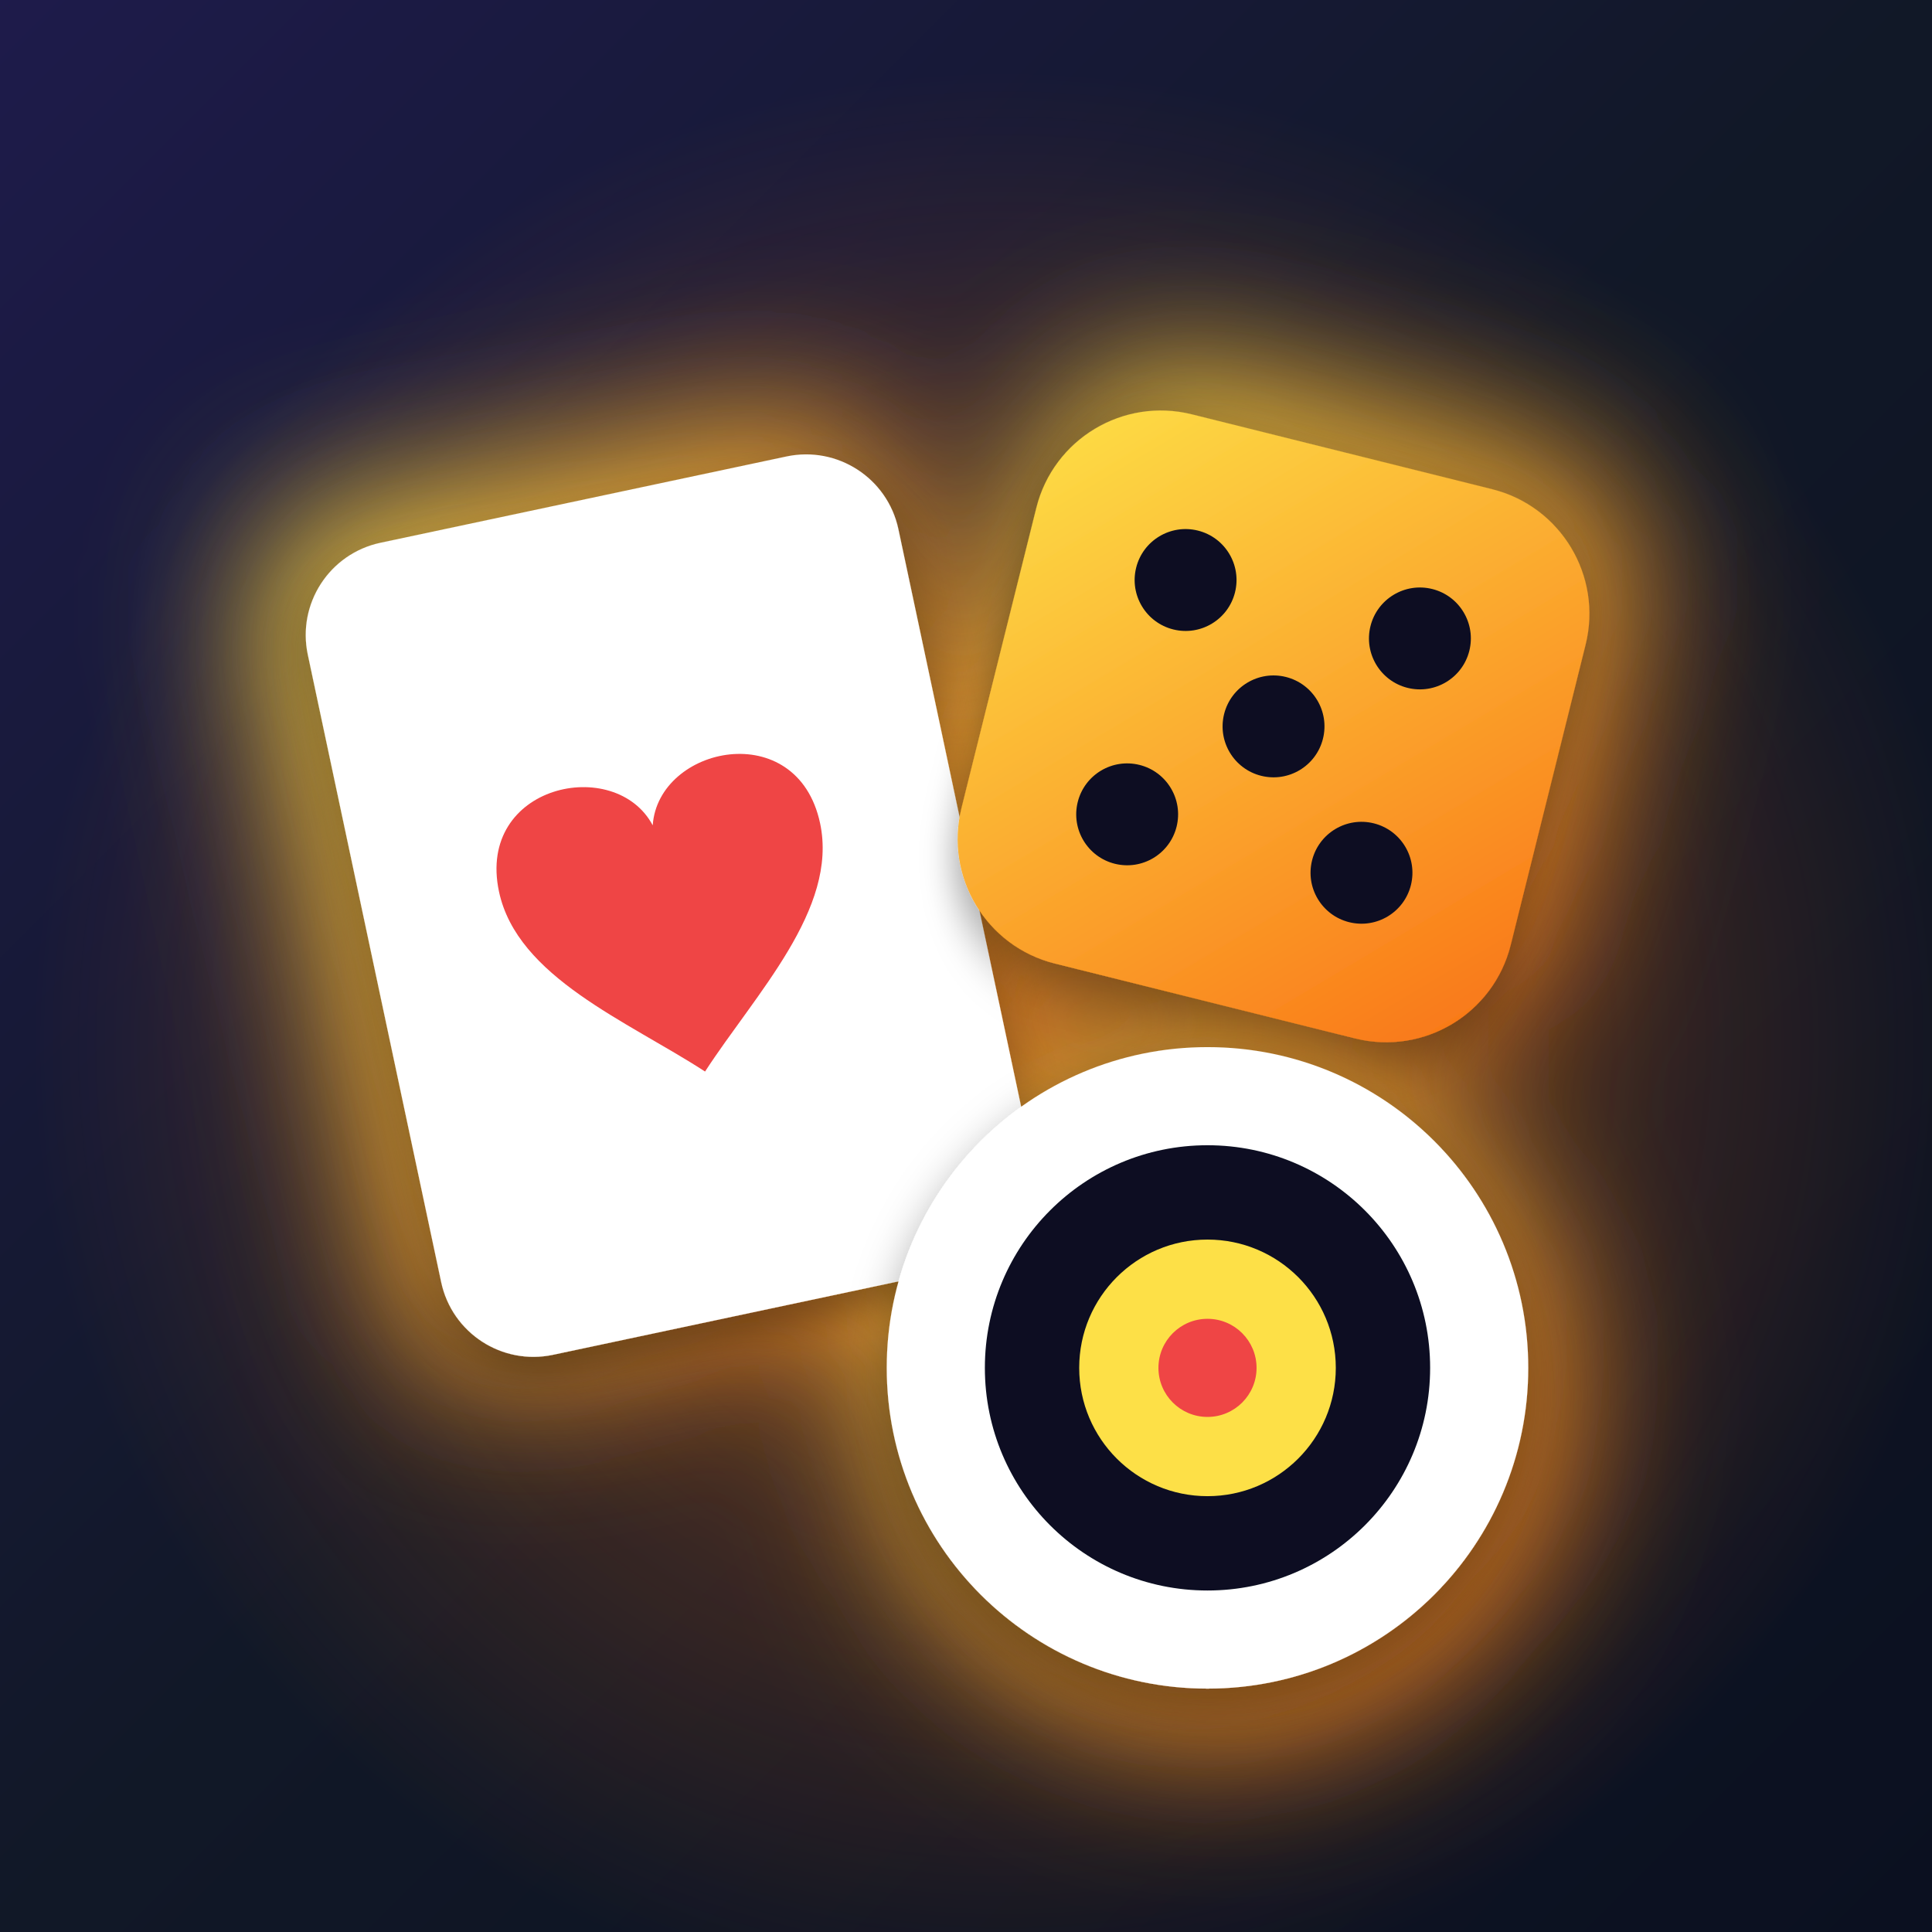
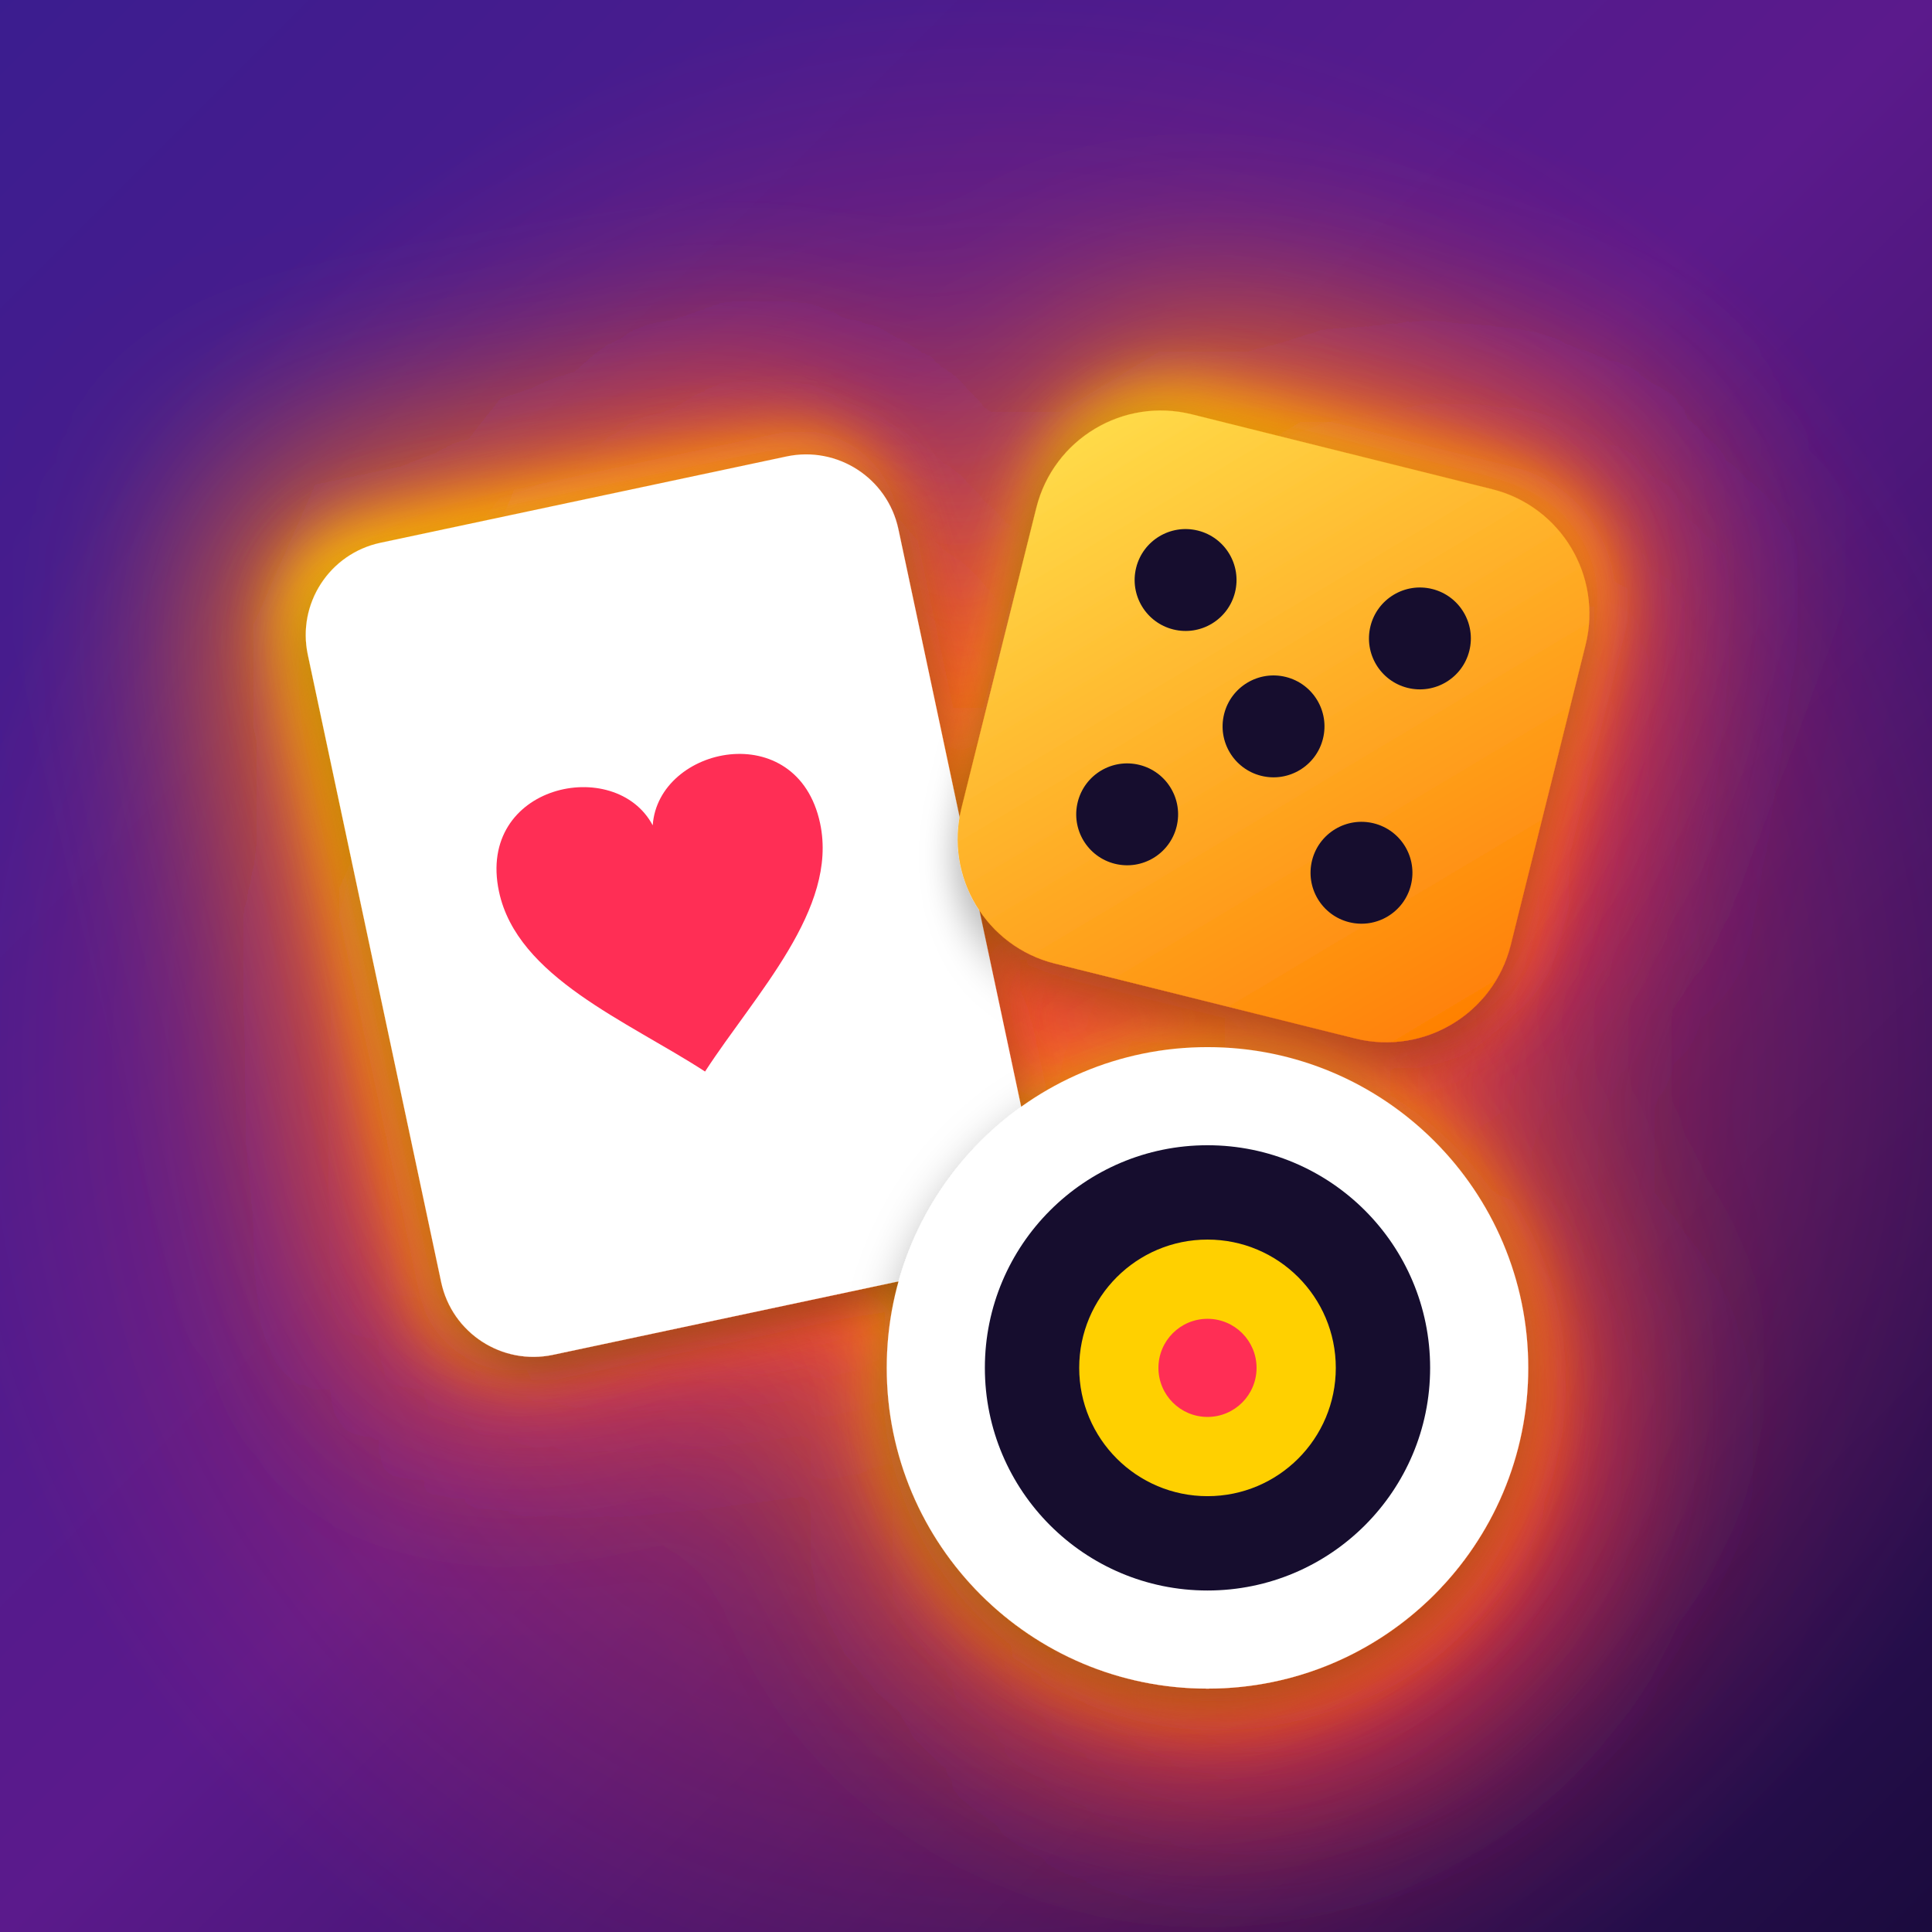
<svg xmlns="http://www.w3.org/2000/svg" width="1024" height="1024" viewBox="0 0 1024 1024">
  <defs>
    <linearGradient id="bg" x1="0" y1="0" x2="1" y2="1">
-       <stop offset="0" stop-color="#1E1B4B" />
-       <stop offset="0.5" stop-color="#111827" />
-       <stop offset="1" stop-color="#0B1020" />
+       <stop offset="0" stop-color="#3B1D8F" />
+       <stop offset="0.5" stop-color="#5B1A8C" />
+       <stop offset="1" stop-color="#1A0B3D" />
    </linearGradient>
-     <radialGradient id="halo" cx="0.52" cy="0.54" r="0.5">
-       <stop offset="0" stop-color="#F97316" stop-opacity="0.45" />
-       <stop offset="1" stop-color="#F97316" stop-opacity="0" />
+     <radialGradient id="halo" cx="0.52" cy="0.55" r="0.55">
+       <stop offset="0" stop-color="#FF6A00" stop-opacity="0.6" />
+       <stop offset="1" stop-color="#FF2D55" stop-opacity="0" />
    </radialGradient>
-     <linearGradient id="glowfill" x1="0" y1="0" x2="1" y2="1">
-       <stop offset="0" stop-color="#FDE047" />
-       <stop offset="1" stop-color="#F97316" />
+     <linearGradient id="wide" x1="0" y1="0" x2="1" y2="1">
+       <stop offset="0" stop-color="#FF8A00" />
+       <stop offset="1" stop-color="#FF1F4B" />
+     </linearGradient>
+     <linearGradient id="tight" x1="0" y1="0" x2="1" y2="1">
+       <stop offset="0" stop-color="#FFD000" />
+       <stop offset="1" stop-color="#FF5A1F" />
    </linearGradient>
    <linearGradient id="sun" x1="0" y1="0" x2="1" y2="1">
-       <stop offset="0" stop-color="#FDE047" />
-       <stop offset="1" stop-color="#F97316" />
+       <stop offset="0" stop-color="#FFE14D" />
+       <stop offset="1" stop-color="#FF7A00" />
    </linearGradient>
-     <filter id="blur" x="-50%" y="-50%" width="200%" height="200%">
-       <feGaussianBlur stdDeviation="38" />
+     <filter id="bw" x="-60%" y="-60%" width="220%" height="220%">
+       <feGaussianBlur stdDeviation="50" />
+     </filter>
+     <filter id="bt" x="-50%" y="-50%" width="200%" height="200%">
+       <feGaussianBlur stdDeviation="16" />
    </filter>
    <filter id="sh" x="-30%" y="-30%" width="160%" height="160%">
-       <feDropShadow dx="0" dy="10" stdDeviation="12" flood-color="#000" flood-opacity="0.35" />
+       <feDropShadow dx="0" dy="10" stdDeviation="12" flood-color="#000" flood-opacity="0.3" />
    </filter>
    <path id="heart" d="M0,-30 C-8,-58 -60,-58 -60,-18 C-60,14 -24,38 0,62 C24,38 60,14 60,-18 C60,-58 8,-58 0,-30 Z" />
  </defs>
  <rect width="1024" height="1024" fill="url(#bg)" />
  <rect width="1024" height="1024" fill="url(#halo)" />
-   <g filter="url(#blur)" opacity="0.9" transform="translate(512 540) scale(1.08) translate(-512 -540)">
+   <g filter="url(#bw)" fill="url(#wide)" opacity="1" transform="translate(512 540) scale(1.12) translate(-512 -540)">
    <g transform="translate(355 480) rotate(-12)">
-       <rect x="-160" y="-220" width="320" height="440" rx="50" fill="url(#glowfill)" />
+       <rect x="-160" y="-220" width="320" height="440" rx="50" />
    </g>
    <g transform="translate(675 385) rotate(14)">
-       <rect x="-150" y="-150" width="300" height="300" rx="68" fill="url(#glowfill)" />
+       <rect x="-150" y="-150" width="300" height="300" rx="68" />
    </g>
    <g transform="translate(640 725)">
-       <circle r="170" fill="url(#glowfill)" />
+       <circle r="170" />
+     </g>
+   </g>
+   <g filter="url(#bt)" fill="url(#tight)" opacity="0.9" transform="translate(512 540) scale(1.04) translate(-512 -540)">
+     <g transform="translate(355 480) rotate(-12)">
+       <rect x="-160" y="-220" width="320" height="440" rx="50" />
+     </g>
+     <g transform="translate(675 385) rotate(14)">
+       <rect x="-150" y="-150" width="300" height="300" rx="68" />
+     </g>
+     <g transform="translate(640 725)">
+       <circle r="170" />
    </g>
  </g>
  <g transform="translate(355 480) rotate(-12)" filter="url(#sh)">
    <rect x="-160" y="-220" width="320" height="440" rx="50" fill="#FFFFFF" />
-     <use href="#heart" transform="scale(1.45)" fill="#EF4444" />
+     <use href="#heart" transform="scale(1.45)" fill="#FF2D55" />
  </g>
  <g transform="translate(675 385) rotate(14)" filter="url(#sh)">
    <rect x="-150" y="-150" width="300" height="300" rx="68" fill="url(#sun)" />
-     <g fill="#0B1020">
+     <g fill="#140F2E">
      <circle cx="-64" cy="-64" r="27" />
      <circle cx="64" cy="-64" r="27" />
      <circle cx="0" cy="0" r="27" />
      <circle cx="-64" cy="64" r="27" />
      <circle cx="64" cy="64" r="27" />
    </g>
  </g>
  <g transform="translate(640 725)" filter="url(#sh)">
    <circle r="170" fill="#FFFFFF" />
-     <circle r="118" fill="#0B1020" />
-     <circle r="68" fill="#FDE047" />
-     <circle r="26" fill="#EF4444" />
+     <circle r="118" fill="#140F2E" />
+     <circle r="68" fill="#FFD000" />
+     <circle r="26" fill="#FF2D55" />
  </g>
</svg>
